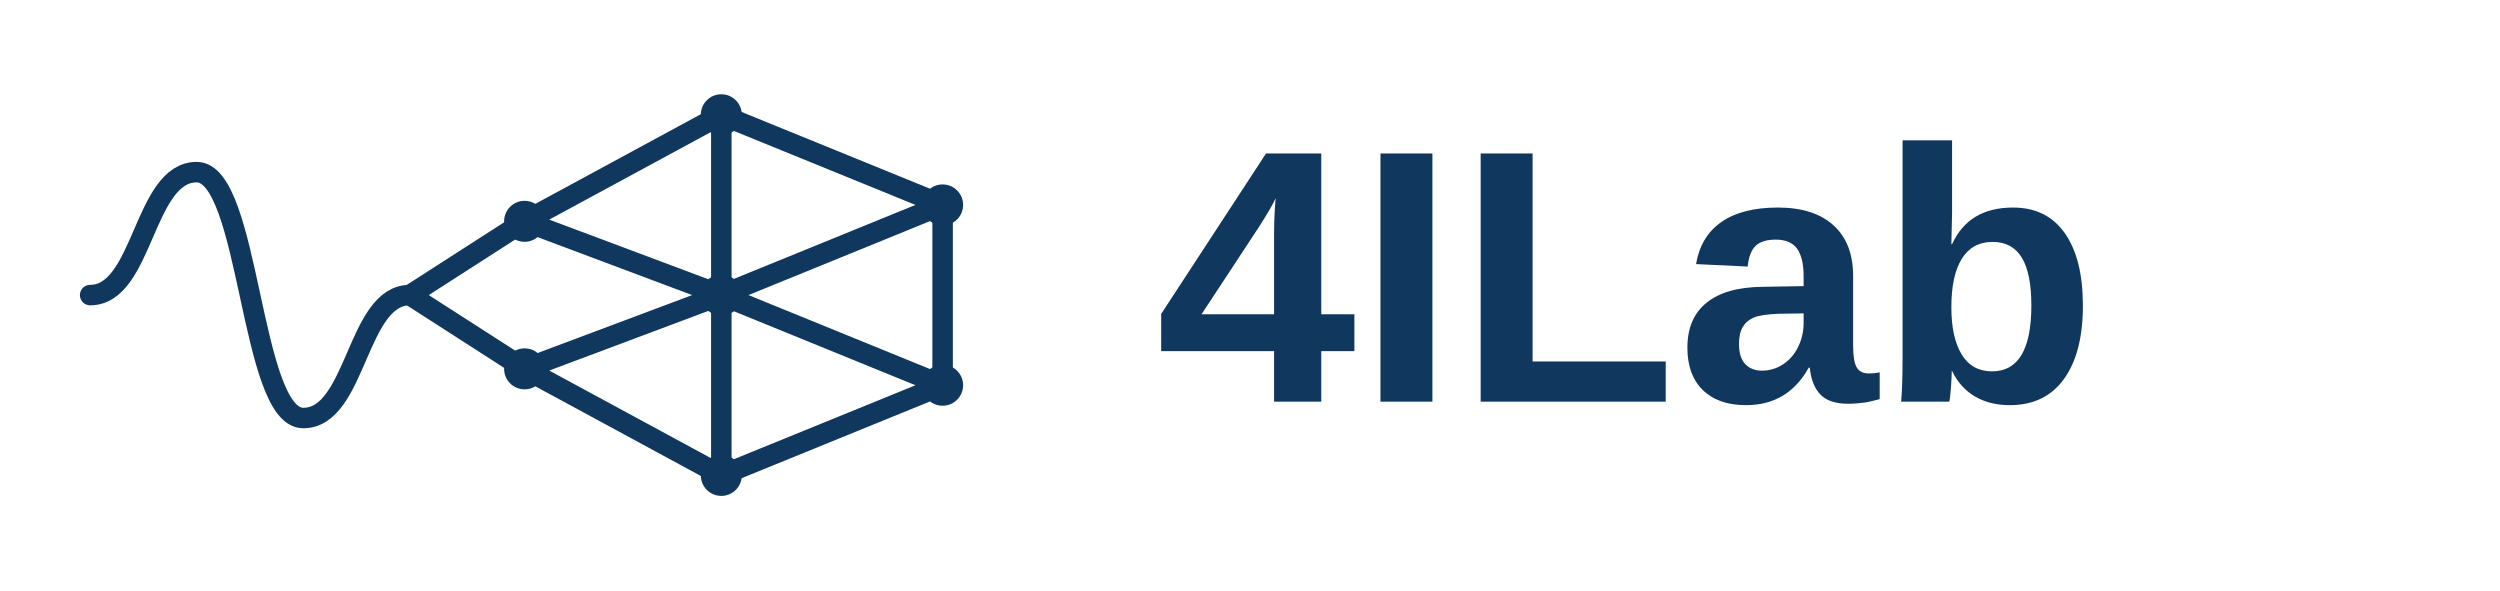
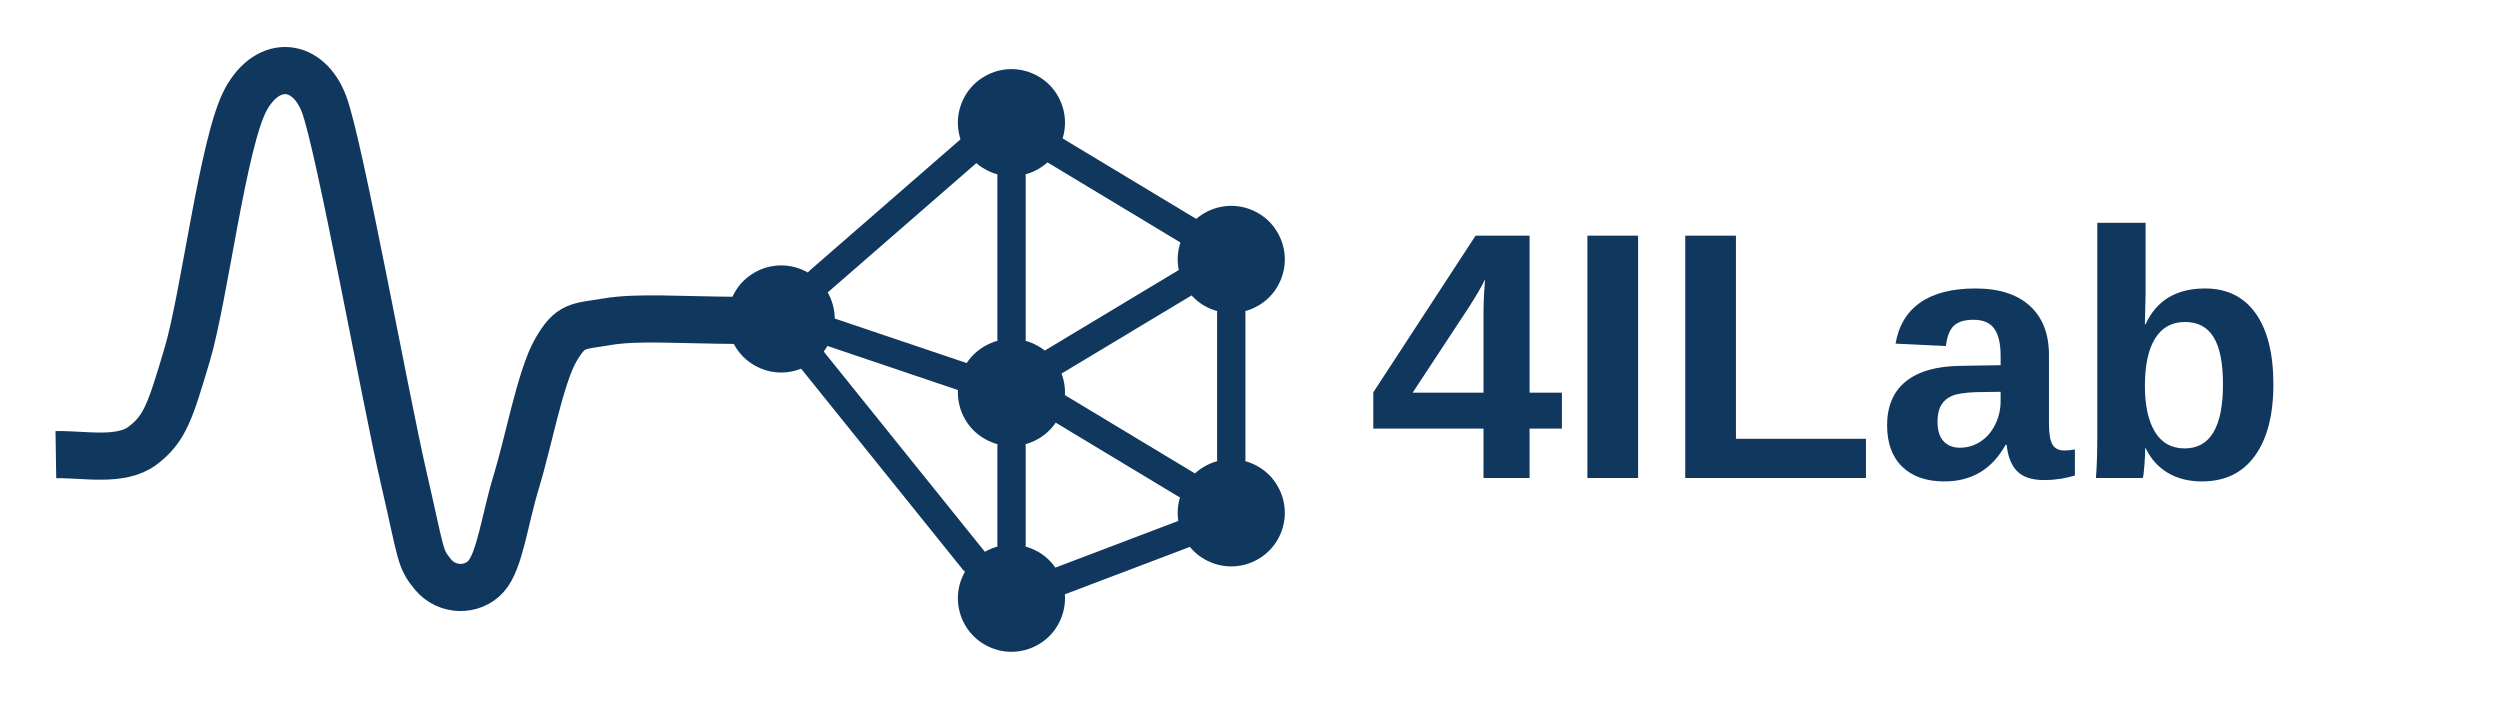
- <svg xmlns="http://www.w3.org/2000/svg" viewBox="-12 -12 610 144" color="#10385F" fill="none" role="img" aria-label="4ILab">
-   <g stroke="currentColor" stroke-width="5" stroke-linecap="round" stroke-linejoin="round">
-     <path d="M10 60C23 60 23 30 36 30S49 90 62 90S75 60 88 60L116 42M88 60L116 78" />
-     <path d="M116 42L164 16L218 38L164 60L116 42M116 78L164 104L218 82L164 60L116 78M164 16V104M218 38V82" />
+ <svg xmlns="http://www.w3.org/2000/svg" viewBox="-8 -8 795 225" fill="none" color="#10385F" role="img" aria-label="4ILab">
+   <g transform="translate(-92 -180)">
+     <path transform="matrix(1,0,0,-1,0,540)" d="M388.602 328.989V328.989C388.602 331.965 389.395 334.913 390.898 337.521 392.372 340.101 394.526 342.255 397.134 343.729 399.713 345.231 402.661 346.025 405.638 346.025 408.614 346.025 411.562 345.231 414.17 343.729 416.75 342.255 418.904 340.101 420.378 337.521 421.88 334.913 422.674 331.965 422.674 328.989 422.674 326.013 421.88 323.065 420.378 320.485 418.904 317.877 416.75 315.723 414.17 314.249 411.562 312.746 408.614 311.953 405.638 311.953 402.661 311.953 399.713 312.746 397.134 314.249 394.526 315.723 392.372 317.877 390.898 320.485 389.395 323.065 388.602 326.013 388.602 328.989Z" fill="currentColor" fill-rule="evenodd" />
+     <path transform="matrix(1,0,0,-1,0,540)" d="M388.602 243.184V243.184C388.602 246.161 389.395 249.109 390.898 251.688 392.372 254.296 394.526 256.45 397.134 257.924 399.713 259.427 402.661 260.22 405.638 260.22 408.614 260.22 411.562 259.427 414.17 257.924 416.75 256.45 418.904 254.296 420.378 251.688 421.88 249.109 422.674 246.161 422.674 243.184 422.674 240.208 421.88 237.26 420.378 234.652 418.904 232.072 416.75 229.918 414.17 228.444 411.562 226.942 408.614 226.148 405.638 226.148 402.661 226.148 399.713 226.942 397.134 228.444 394.526 229.918 392.372 232.072 390.898 234.652 389.395 237.26 388.602 240.208 388.602 243.184Z" fill="currentColor" fill-rule="evenodd" />
+     <path transform="matrix(1,0,0,-1,0,540)" d="M388.602 177.761V177.761C388.602 180.737 389.395 183.685 390.898 186.265 392.372 188.872 394.526 191.027 397.134 192.501 399.713 194.003 402.661 194.797 405.638 194.797 408.614 194.797 411.562 194.003 414.17 192.501 416.75 191.027 418.904 188.872 420.378 186.265 421.88 183.685 422.674 180.737 422.674 177.761 422.674 174.784 421.88 171.836 420.378 169.228 418.904 166.649 416.75 164.494 414.17 163.02 411.562 161.518 408.614 160.724 405.638 160.724 402.661 160.724 399.713 161.518 397.134 163.02 394.526 164.494 392.372 166.649 390.898 169.228 389.395 171.836 388.602 174.784 388.602 177.761Z" fill="currentColor" fill-rule="evenodd" />
+     <path transform="matrix(1,0,0,-1,0,540)" d="M458.504 285.506V285.506C458.504 288.482 459.298 291.43 460.8 294.009 462.274 296.617 464.428 298.772 467.008 300.246 469.616 301.748 472.564 302.542 475.54 302.542 478.517 302.542 481.465 301.748 484.044 300.246 486.652 298.772 488.806 296.617 490.28 294.009 491.783 291.43 492.576 288.482 492.576 285.506 492.576 282.529 491.783 279.581 490.28 276.973 488.806 274.394 486.652 272.239 484.044 270.765 481.465 269.263 478.517 268.469 475.54 268.469 472.564 268.469 469.616 269.263 467.008 270.765 464.428 272.239 462.274 274.394 460.8 276.973 459.298 279.581 458.504 282.529 458.504 285.506Z" fill="currentColor" fill-rule="evenodd" />
+     <path transform="matrix(1,0,0,-1,0,540)" d="M458.504 204.917V204.917C458.504 207.893 459.298 210.841 460.8 213.42 462.274 216.028 464.428 218.183 467.008 219.657 469.616 221.159 472.564 221.953 475.54 221.953 478.517 221.953 481.465 221.159 484.044 219.657 486.652 218.183 488.806 216.028 490.28 213.42 491.783 210.841 492.576 207.893 492.576 204.917 492.576 201.94 491.783 198.992 490.28 196.384 488.806 193.805 486.652 191.65 484.044 190.176 481.465 188.674 478.517 187.88 475.54 187.88 472.564 187.88 469.616 188.674 467.008 190.176 464.428 191.65 462.274 193.805 460.8 196.384 459.298 198.992 458.504 201.94 458.504 204.917Z" fill="currentColor" fill-rule="evenodd" />
+     <path transform="matrix(1,0,0,-1,0,540)" d="M315.383 266.57V266.57C315.383 269.546 316.176 272.494 317.679 275.102 319.153 277.682 321.307 279.836 323.915 281.31 326.494 282.813 329.443 283.606 332.419 283.606 335.395 283.606 338.343 282.813 340.951 281.31 343.531 279.836 345.685 277.682 347.159 275.102 348.661 272.494 349.455 269.546 349.455 266.57 349.455 263.594 348.661 260.646 347.159 258.038 345.685 255.458 343.531 253.304 340.951 251.83 338.343 250.328 335.395 249.534 332.419 249.534 329.443 249.534 326.494 250.328 323.915 251.83 321.307 253.304 319.153 255.458 317.679 258.038 316.176 260.646 315.383 263.594 315.383 266.57Z" fill="currentColor" fill-rule="evenodd" />
+     <path transform="matrix(1,0,0,-1,0,540)" stroke-width="9.014" stroke-linecap="round" stroke-linejoin="round" fill="none" stroke="currentColor" d="M344.494 278.617 393.137 320.939" />
+     <path transform="matrix(1,0,0,-1,0,540)" stroke-width="9.014" stroke-linecap="round" stroke-linejoin="round" fill="none" stroke="currentColor" d="M405.666 260.22V311.924" />
+     <path transform="matrix(1,0,0,-1,0,540)" stroke-width="9.014" stroke-linecap="round" stroke-linejoin="round" fill="none" stroke="currentColor" d="M469.757 289.899 414.935 322.923" />
+     <path transform="matrix(1,0,0,-1,0,540)" stroke-width="9.014" stroke-linecap="round" stroke-linejoin="round" fill="none" stroke="currentColor" d="M475.54 268.441V221.953" />
+     <path transform="matrix(1,0,0,-1,0,540)" stroke-width="9.014" stroke-linecap="round" stroke-linejoin="round" fill="none" stroke="currentColor" d="M339.619 256.876 393.619 189.78" />
+     <path transform="matrix(1,0,0,-1,0,540)" stroke-width="9.014" stroke-linecap="round" stroke-linejoin="round" fill="none" stroke="currentColor" d="M399.742 244.97 344.92 263.48" />
+     <path transform="matrix(1,0,0,-1,0,540)" stroke-width="9.014" stroke-linecap="round" stroke-linejoin="round" fill="none" stroke="currentColor" d="M405.666 226.12V194.769" />
+     <path transform="matrix(1,0,0,-1,0,540)" stroke-width="9.014" stroke-linecap="round" stroke-linejoin="round" fill="none" stroke="currentColor" d="M467.121 200.721 414.935 180.907" />
+     <path transform="matrix(1,0,0,-1,0,540)" stroke-width="9.014" stroke-linecap="round" stroke-linejoin="round" fill="none" stroke="currentColor" d="M467.915 209.82 413.093 242.844" />
+     <path transform="matrix(1,0,0,-1,0,540)" stroke-width="9.014" stroke-linecap="round" stroke-linejoin="round" fill="none" stroke="currentColor" d="M465.137 280.658 414.397 250.157" />
+     <path transform="matrix(1,0,0,-1,0,540)" stroke-width="14.995" stroke-linecap="butt" stroke-linejoin="round" fill="none" stroke="currentColor" d="M101.764 223.427C110.976 223.569 122.485 221.046 129.43 226.346 136.403 231.676 138.104 236.976 143.546 255.317 149.017 273.657 154.942 323.15 162.198 336.416 169.455 349.625 182.126 348.009 187.058 334.857 191.991 321.704 206.532 241.37 212.287 216.454 218.069 191.509 217.332 190.573 221.698 185.301 226.063 180.028 234.142 179.802 238.564 184.734 242.986 189.666 244.517 202.932 248.202 214.894 251.887 226.857 255.827 248.031 260.646 256.507 265.493 264.954 267.619 264.104 277.285 265.72 286.923 267.307 300.217 266.23 318.614 266.117" />
  </g>
-   <g fill="currentColor">
-     <circle cx="116" cy="42" r="5" />
-     <circle cx="116" cy="78" r="5" />
-     <circle cx="164" cy="16" r="5" />
-     <circle cx="164" cy="60" r="5" />
-     <circle cx="164" cy="104" r="5" />
-     <circle cx="218" cy="38" r="5" />
-     <circle cx="218" cy="82" r="5" />
-   </g>
-   <text x="270" y="86" fill="currentColor" font-family="Arial, sans-serif" font-size="88" font-weight="700">4ILab</text>
+   <text x="427" y="144" font-family="Arial, sans-serif" font-size="112" font-weight="700" fill="currentColor">4ILab</text>
</svg>
